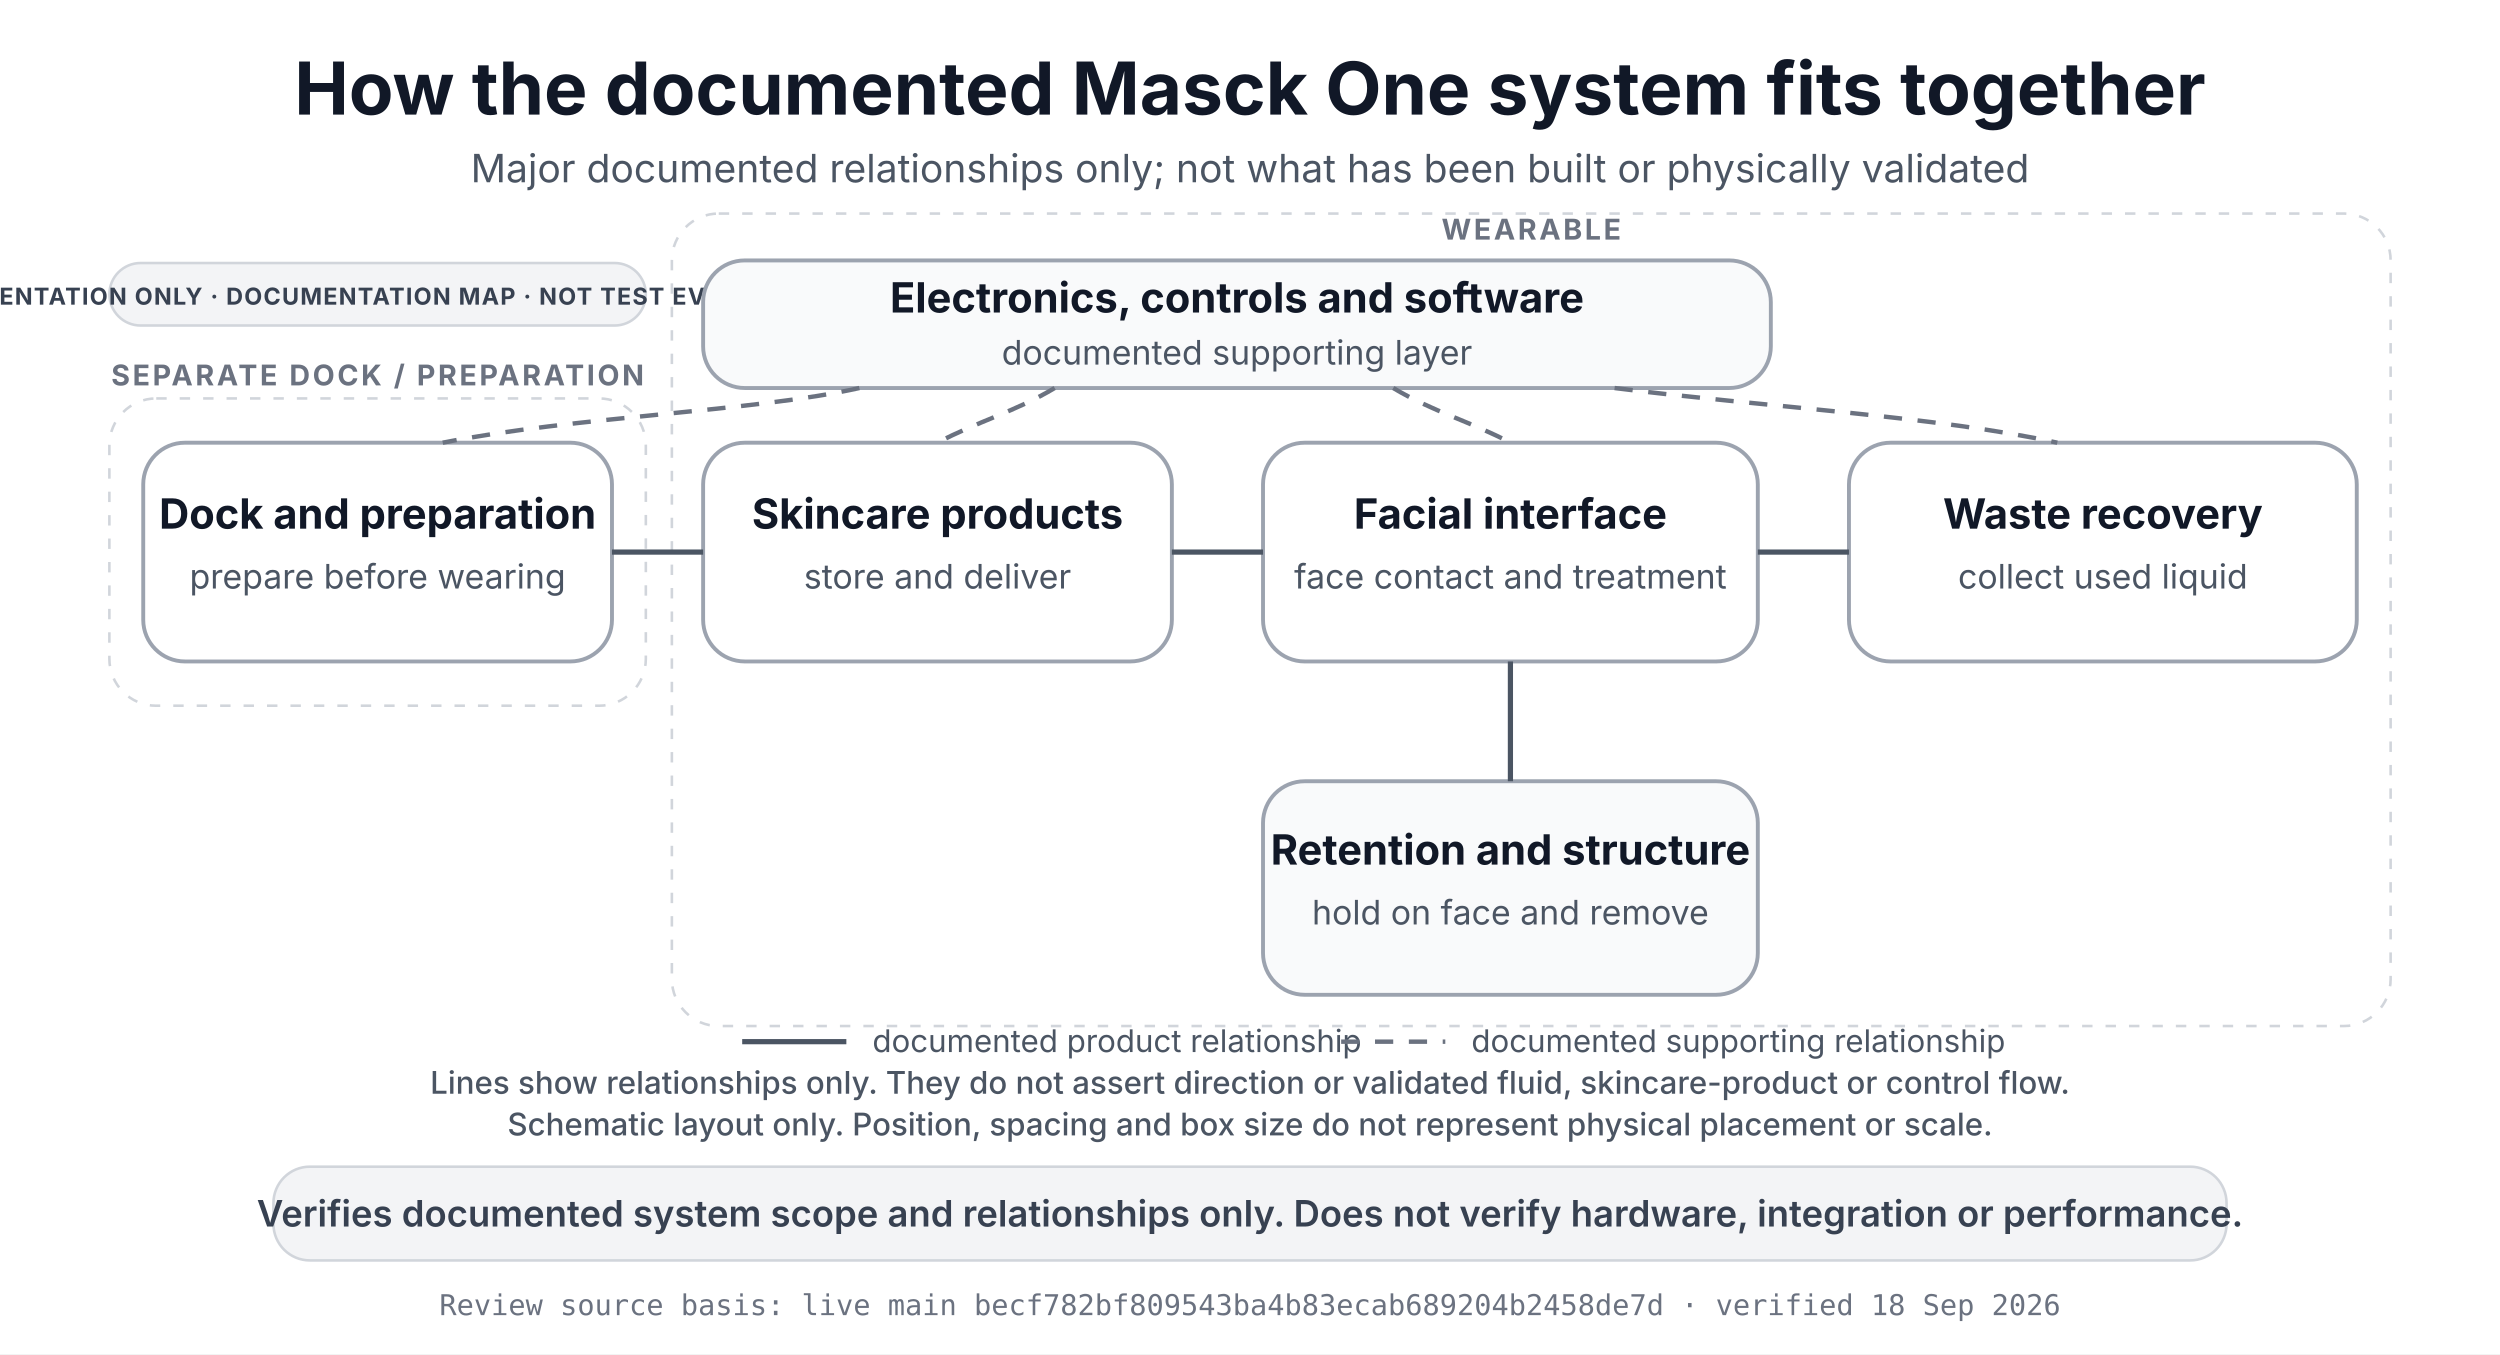
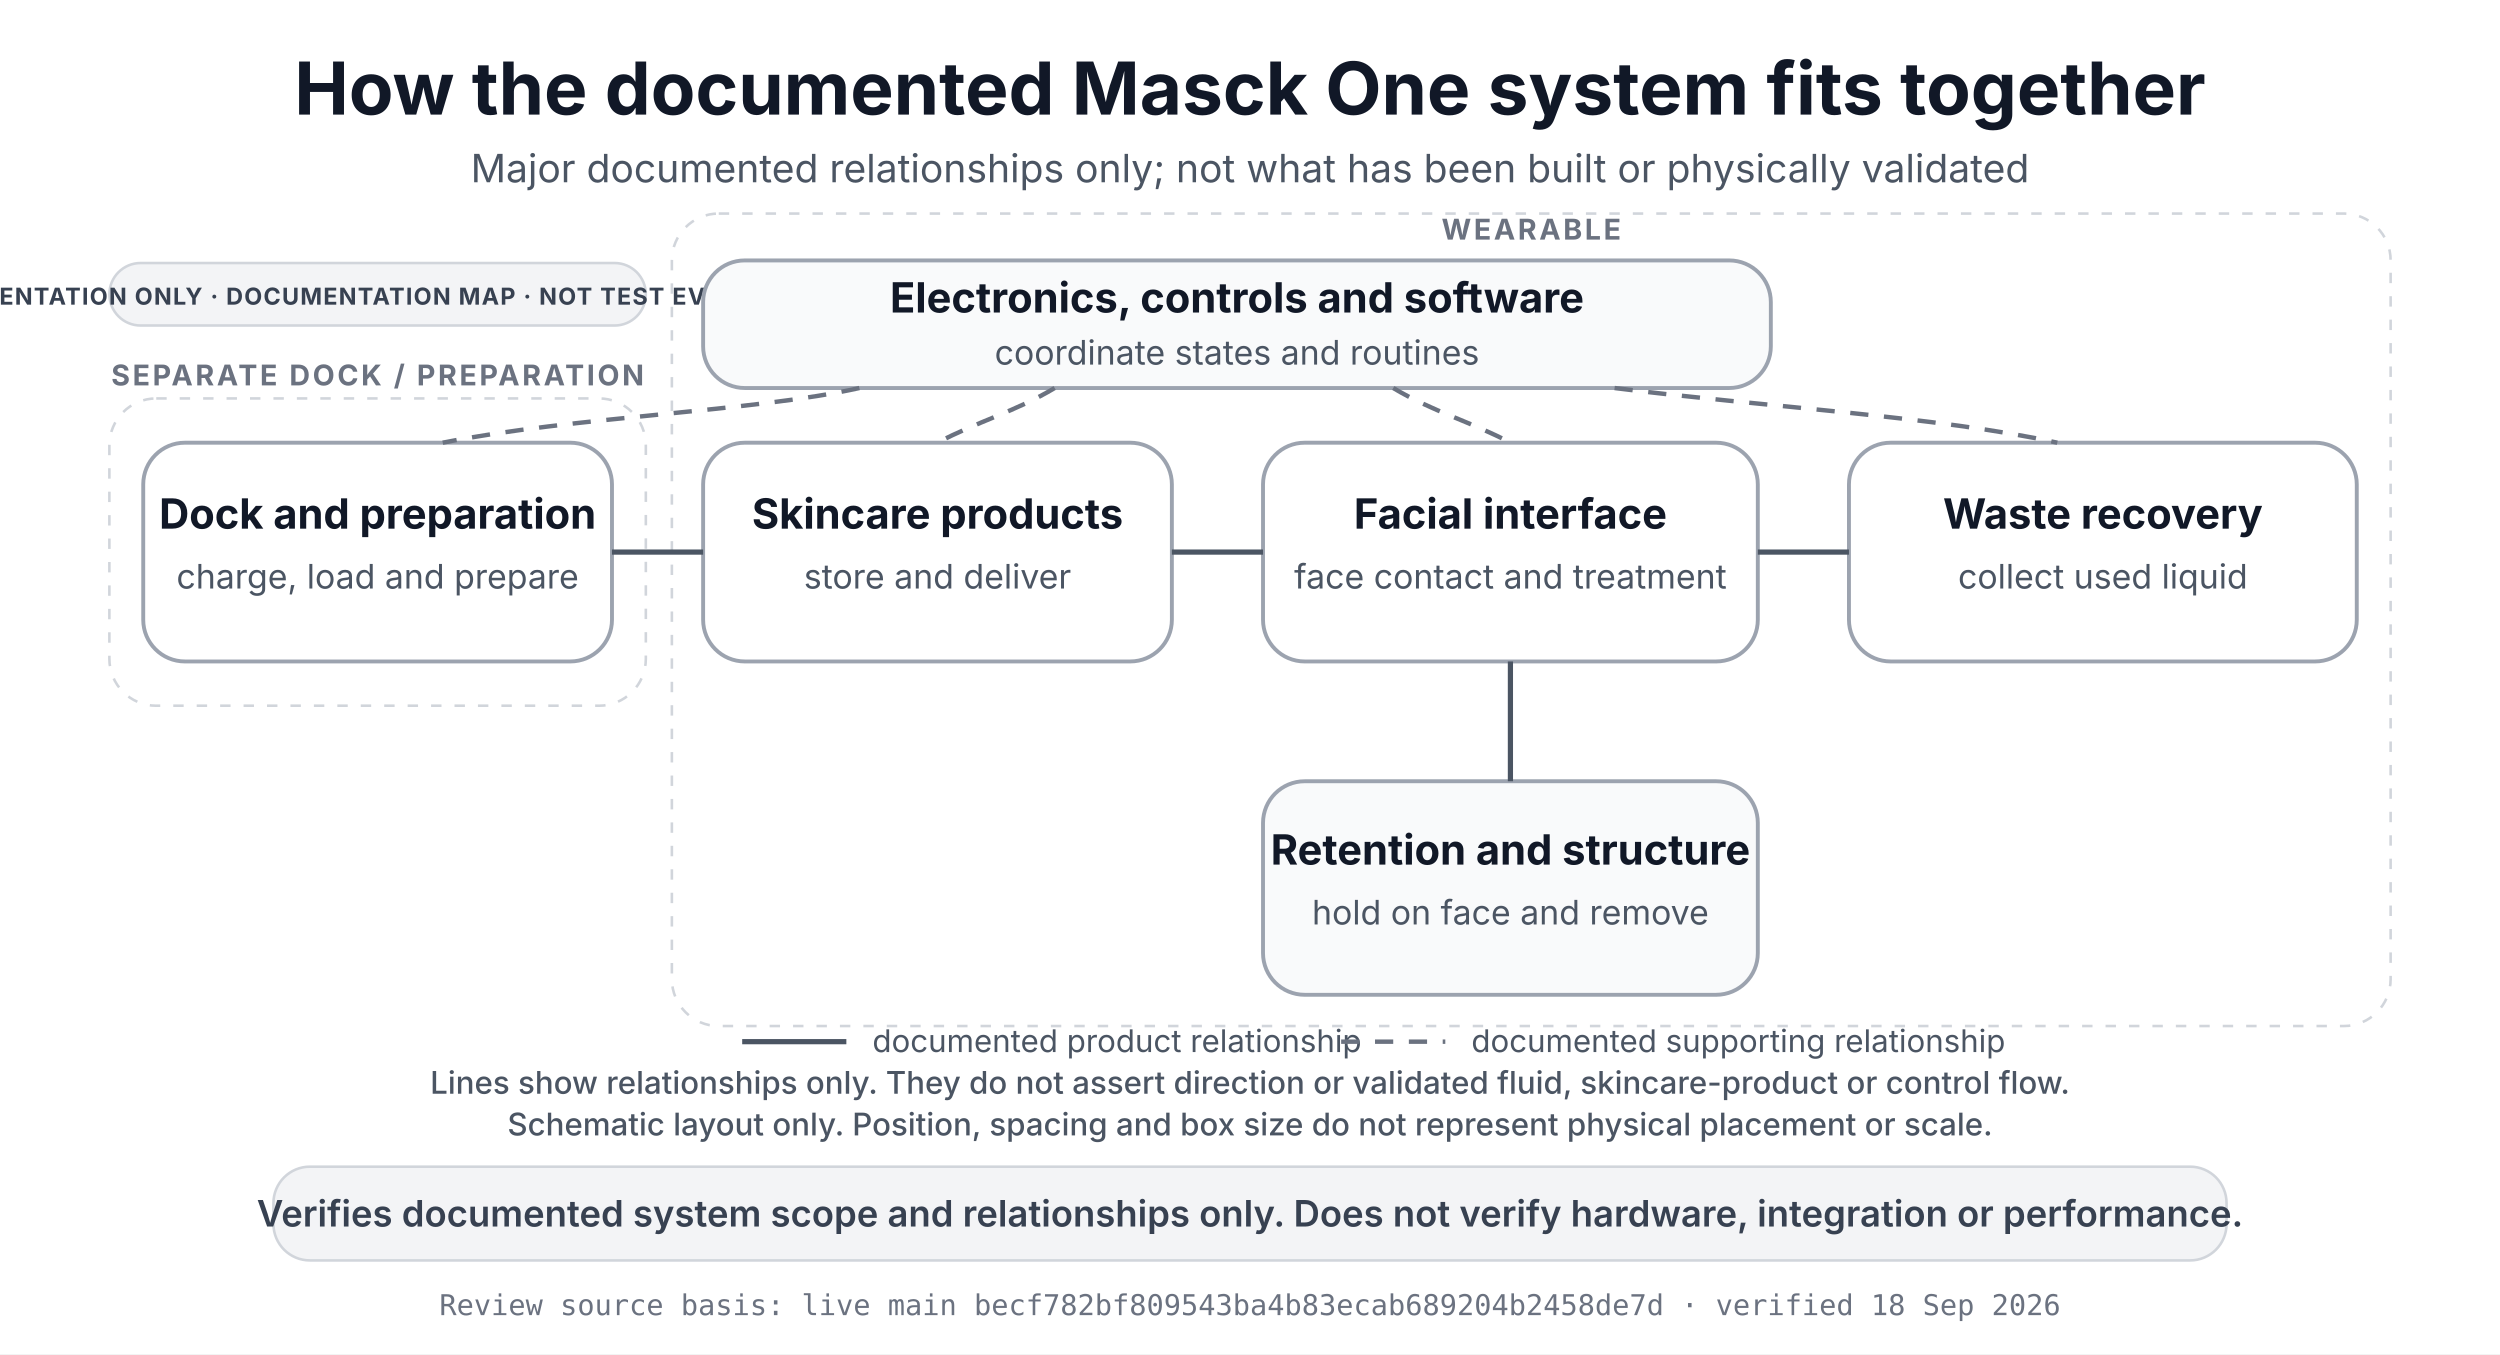
<svg xmlns="http://www.w3.org/2000/svg" width="960" height="520" viewBox="0 0 960 520" role="img" aria-labelledby="title desc">
  <defs>
    <style>
      .title { font: 700 28px system-ui, -apple-system, BlinkMacSystemFont, 'Segoe UI', sans-serif; fill: #111827; }
      .subtitle { font: 400 15px system-ui, -apple-system, BlinkMacSystemFont, 'Segoe UI', sans-serif; fill: #4b5563; }
      .badge { font: 700 9px system-ui, -apple-system, BlinkMacSystemFont, 'Segoe UI', sans-serif; fill: #374151; text-anchor: middle; letter-spacing: 0.45px; }
      .zone { font: 700 11px system-ui, -apple-system, BlinkMacSystemFont, 'Segoe UI', sans-serif; fill: #6b7280; text-anchor: middle; letter-spacing: 1px; }
      .node-title { font: 650 16px system-ui, -apple-system, BlinkMacSystemFont, 'Segoe UI', sans-serif; fill: #111827; text-anchor: middle; }
      .node-sub { font: 400 13px system-ui, -apple-system, BlinkMacSystemFont, 'Segoe UI', sans-serif; fill: #4b5563; text-anchor: middle; }
      .legend { font: 400 12px system-ui, -apple-system, BlinkMacSystemFont, 'Segoe UI', sans-serif; fill: #4b5563; }
      .boundary-note { font: 500 12px system-ui, -apple-system, BlinkMacSystemFont, 'Segoe UI', sans-serif; fill: #4b5563; text-anchor: middle; }
      .footer { font: 600 14px system-ui, -apple-system, BlinkMacSystemFont, 'Segoe UI', sans-serif; fill: #374151; text-anchor: middle; }
      .source { font: 500 11px ui-monospace, SFMono-Regular, Menlo, Consolas, monospace; fill: #6b7280; text-anchor: middle; }
      .box { fill: #ffffff; stroke: #9ca3af; stroke-width: 1.5; rx: 16; }
      .support { fill: #f9fafb; stroke: #9ca3af; stroke-width: 1.5; rx: 16; }
      .zone-box { fill: none; stroke: #d1d5db; stroke-width: 1; stroke-dasharray: 4 5; rx: 18; }
      .relationship { fill: none; stroke: #4b5563; stroke-width: 2; }
      .support-relationship { fill: none; stroke: #6b7280; stroke-width: 1.7; stroke-dasharray: 7 6; }
      .legend-solid { fill: none; stroke: #4b5563; stroke-width: 2; }
      .legend-dashed { fill: none; stroke: #6b7280; stroke-width: 1.7; stroke-dasharray: 7 6; }
    </style>
  </defs>
  <rect width="960" height="520" fill="#ffffff" />
  <text x="480" y="44" class="title" text-anchor="middle">How the documented Masck One system fits together</text>
  <text x="480" y="70" class="subtitle" text-anchor="middle">Major documented relationships only; not what has been built or physically validated</text>
  <rect x="42" y="101" width="206" height="24" rx="12" fill="#f3f4f6" stroke="#d1d5db" />
  <text x="145" y="117" class="badge">ORIENTATION ONLY · DOCUMENTATION MAP · NOT TEST EVIDENCE</text>
  <rect x="42" y="153" width="206" height="118" class="zone-box" />
  <text x="145" y="148" class="zone">SEPARATE DOCK / PREPARATION</text>
  <rect x="258" y="82" width="660" height="312" class="zone-box" />
  <text x="588" y="92" class="zone">WEARABLE</text>
  <rect x="55" y="170" width="180" height="84" class="box" />
  <text x="145" y="203" class="node-title">Dock and preparation</text>
-   <text x="145" y="226" class="node-sub">prepare before wearing</text>
+   <text x="145" y="226" class="node-sub">charge, load and prepare</text>
  <rect x="270" y="170" width="180" height="84" class="box" />
  <text x="360" y="203" class="node-title">Skincare products</text>
  <text x="360" y="226" class="node-sub">store and deliver</text>
  <rect x="485" y="170" width="190" height="84" class="box" />
  <text x="580" y="203" class="node-title">Facial interface</text>
  <text x="580" y="226" class="node-sub">face contact and treatment</text>
  <rect x="710" y="170" width="195" height="84" class="box" />
  <text x="807.5" y="203" class="node-title">Waste recovery</text>
  <text x="807.5" y="226" class="node-sub">collect used liquid</text>
  <path d="M235 212 H270" class="relationship" />
  <path d="M450 212 H485" class="relationship" />
  <path d="M675 212 H710" class="relationship" />
  <rect x="485" y="300" width="190" height="82" class="support" />
  <text x="580" y="332" class="node-title">Retention and structure</text>
  <text x="580" y="355" class="node-sub">hold on face and remove</text>
  <path d="M580 300 V254" class="relationship" />
  <rect x="270" y="100" width="410" height="49" class="support" />
  <text x="475" y="120" class="node-title">Electronics, controls and software</text>
-   <text x="475" y="140" class="node-sub">documented supporting layer</text>
+   <text x="475" y="140" class="node-sub">coordinate states and routines</text>
  <path d="M330 149 C290 158 220 160 170 170" class="support-relationship" />
  <path d="M405 149 C390 158 375 162 360 170" class="support-relationship" />
  <path d="M535 149 C550 158 565 162 580 170" class="support-relationship" />
  <path d="M620 149 C675 156 745 160 790 170" class="support-relationship" />
  <line x1="285" y1="400" x2="325" y2="400" class="legend-solid" />
  <text x="335" y="404" class="legend">documented product relationship</text>
  <line x1="515" y1="400" x2="555" y2="400" class="legend-dashed" />
  <text x="565" y="404" class="legend">documented supporting relationship</text>
  <text x="480" y="420" class="boundary-note">Lines show relationships only. They do not assert direction or validated fluid, skincare-product or control flow.</text>
  <text x="480" y="436" class="boundary-note">Schematic layout only. Position, spacing and box size do not represent physical placement or scale.</text>
  <rect x="105" y="448" width="750" height="36" rx="14" fill="#f3f4f6" stroke="#d1d5db" />
  <text x="480" y="471" class="footer">Verifies documented system scope and relationships only. Does not verify hardware, integration or performance.</text>
  <text x="480" y="505" class="source">Review source basis: live main becf782bf809543ba4b83ecab689204b2458de7d · verified 18 Sep 2026</text>
</svg>
